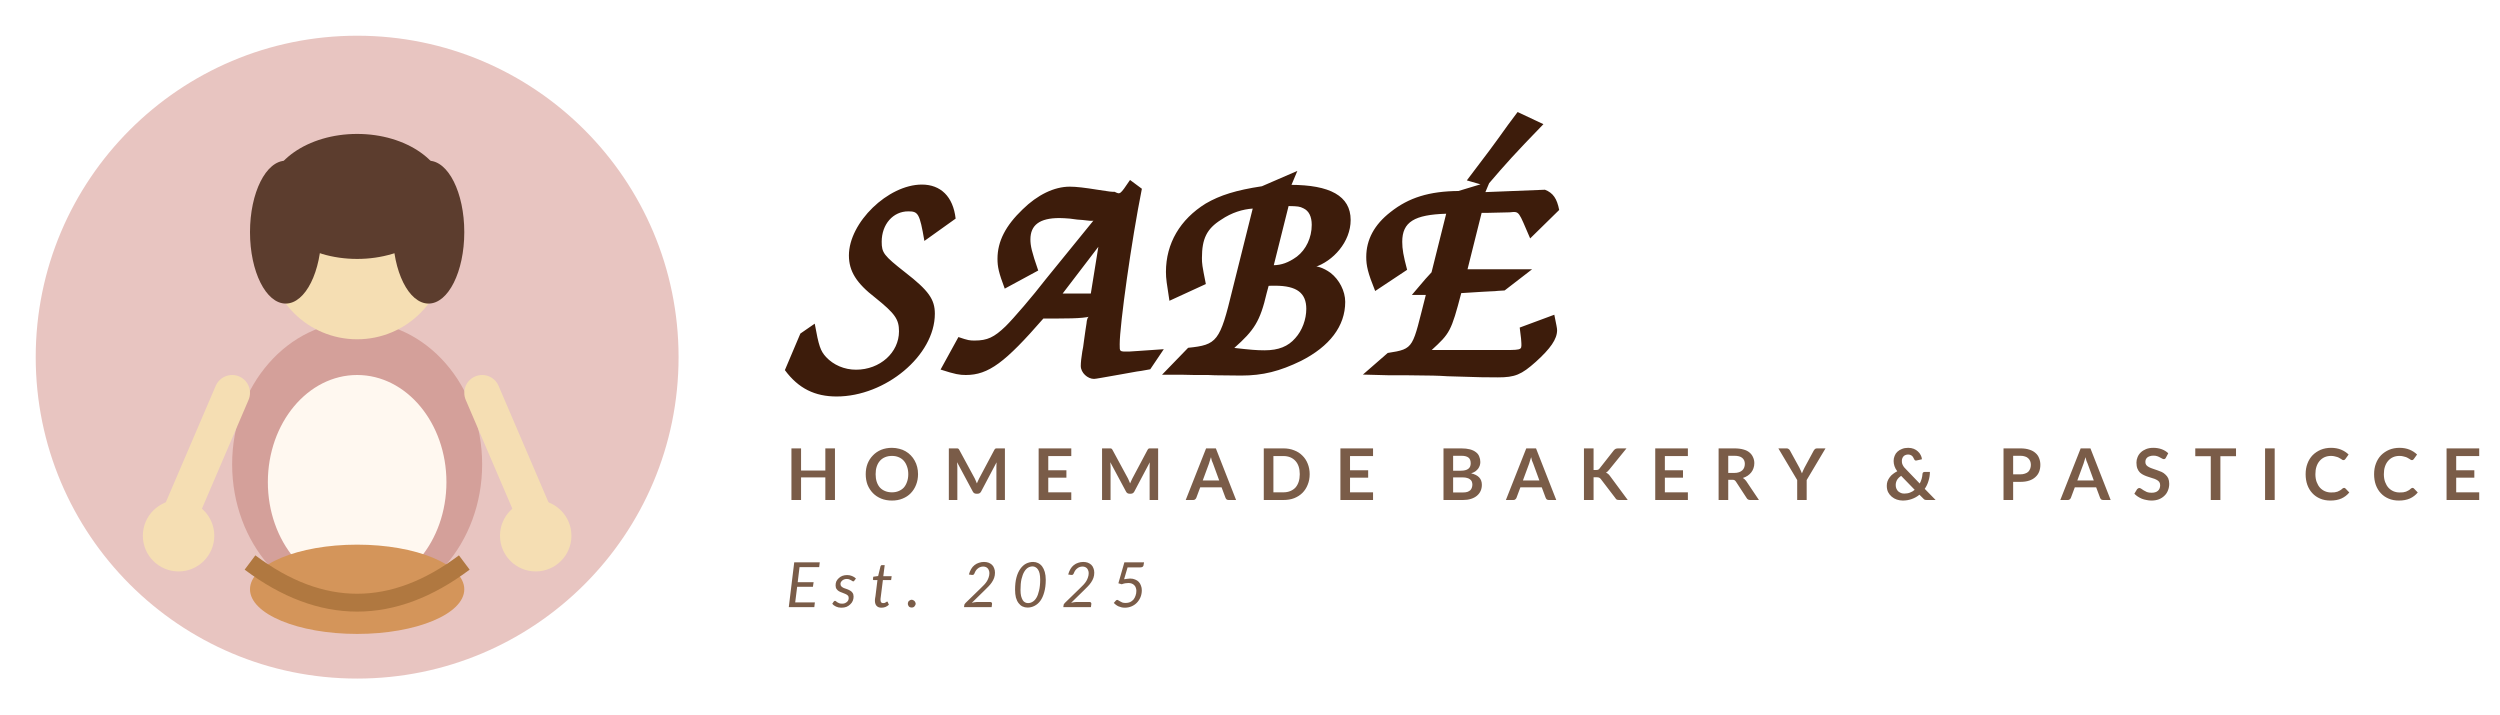
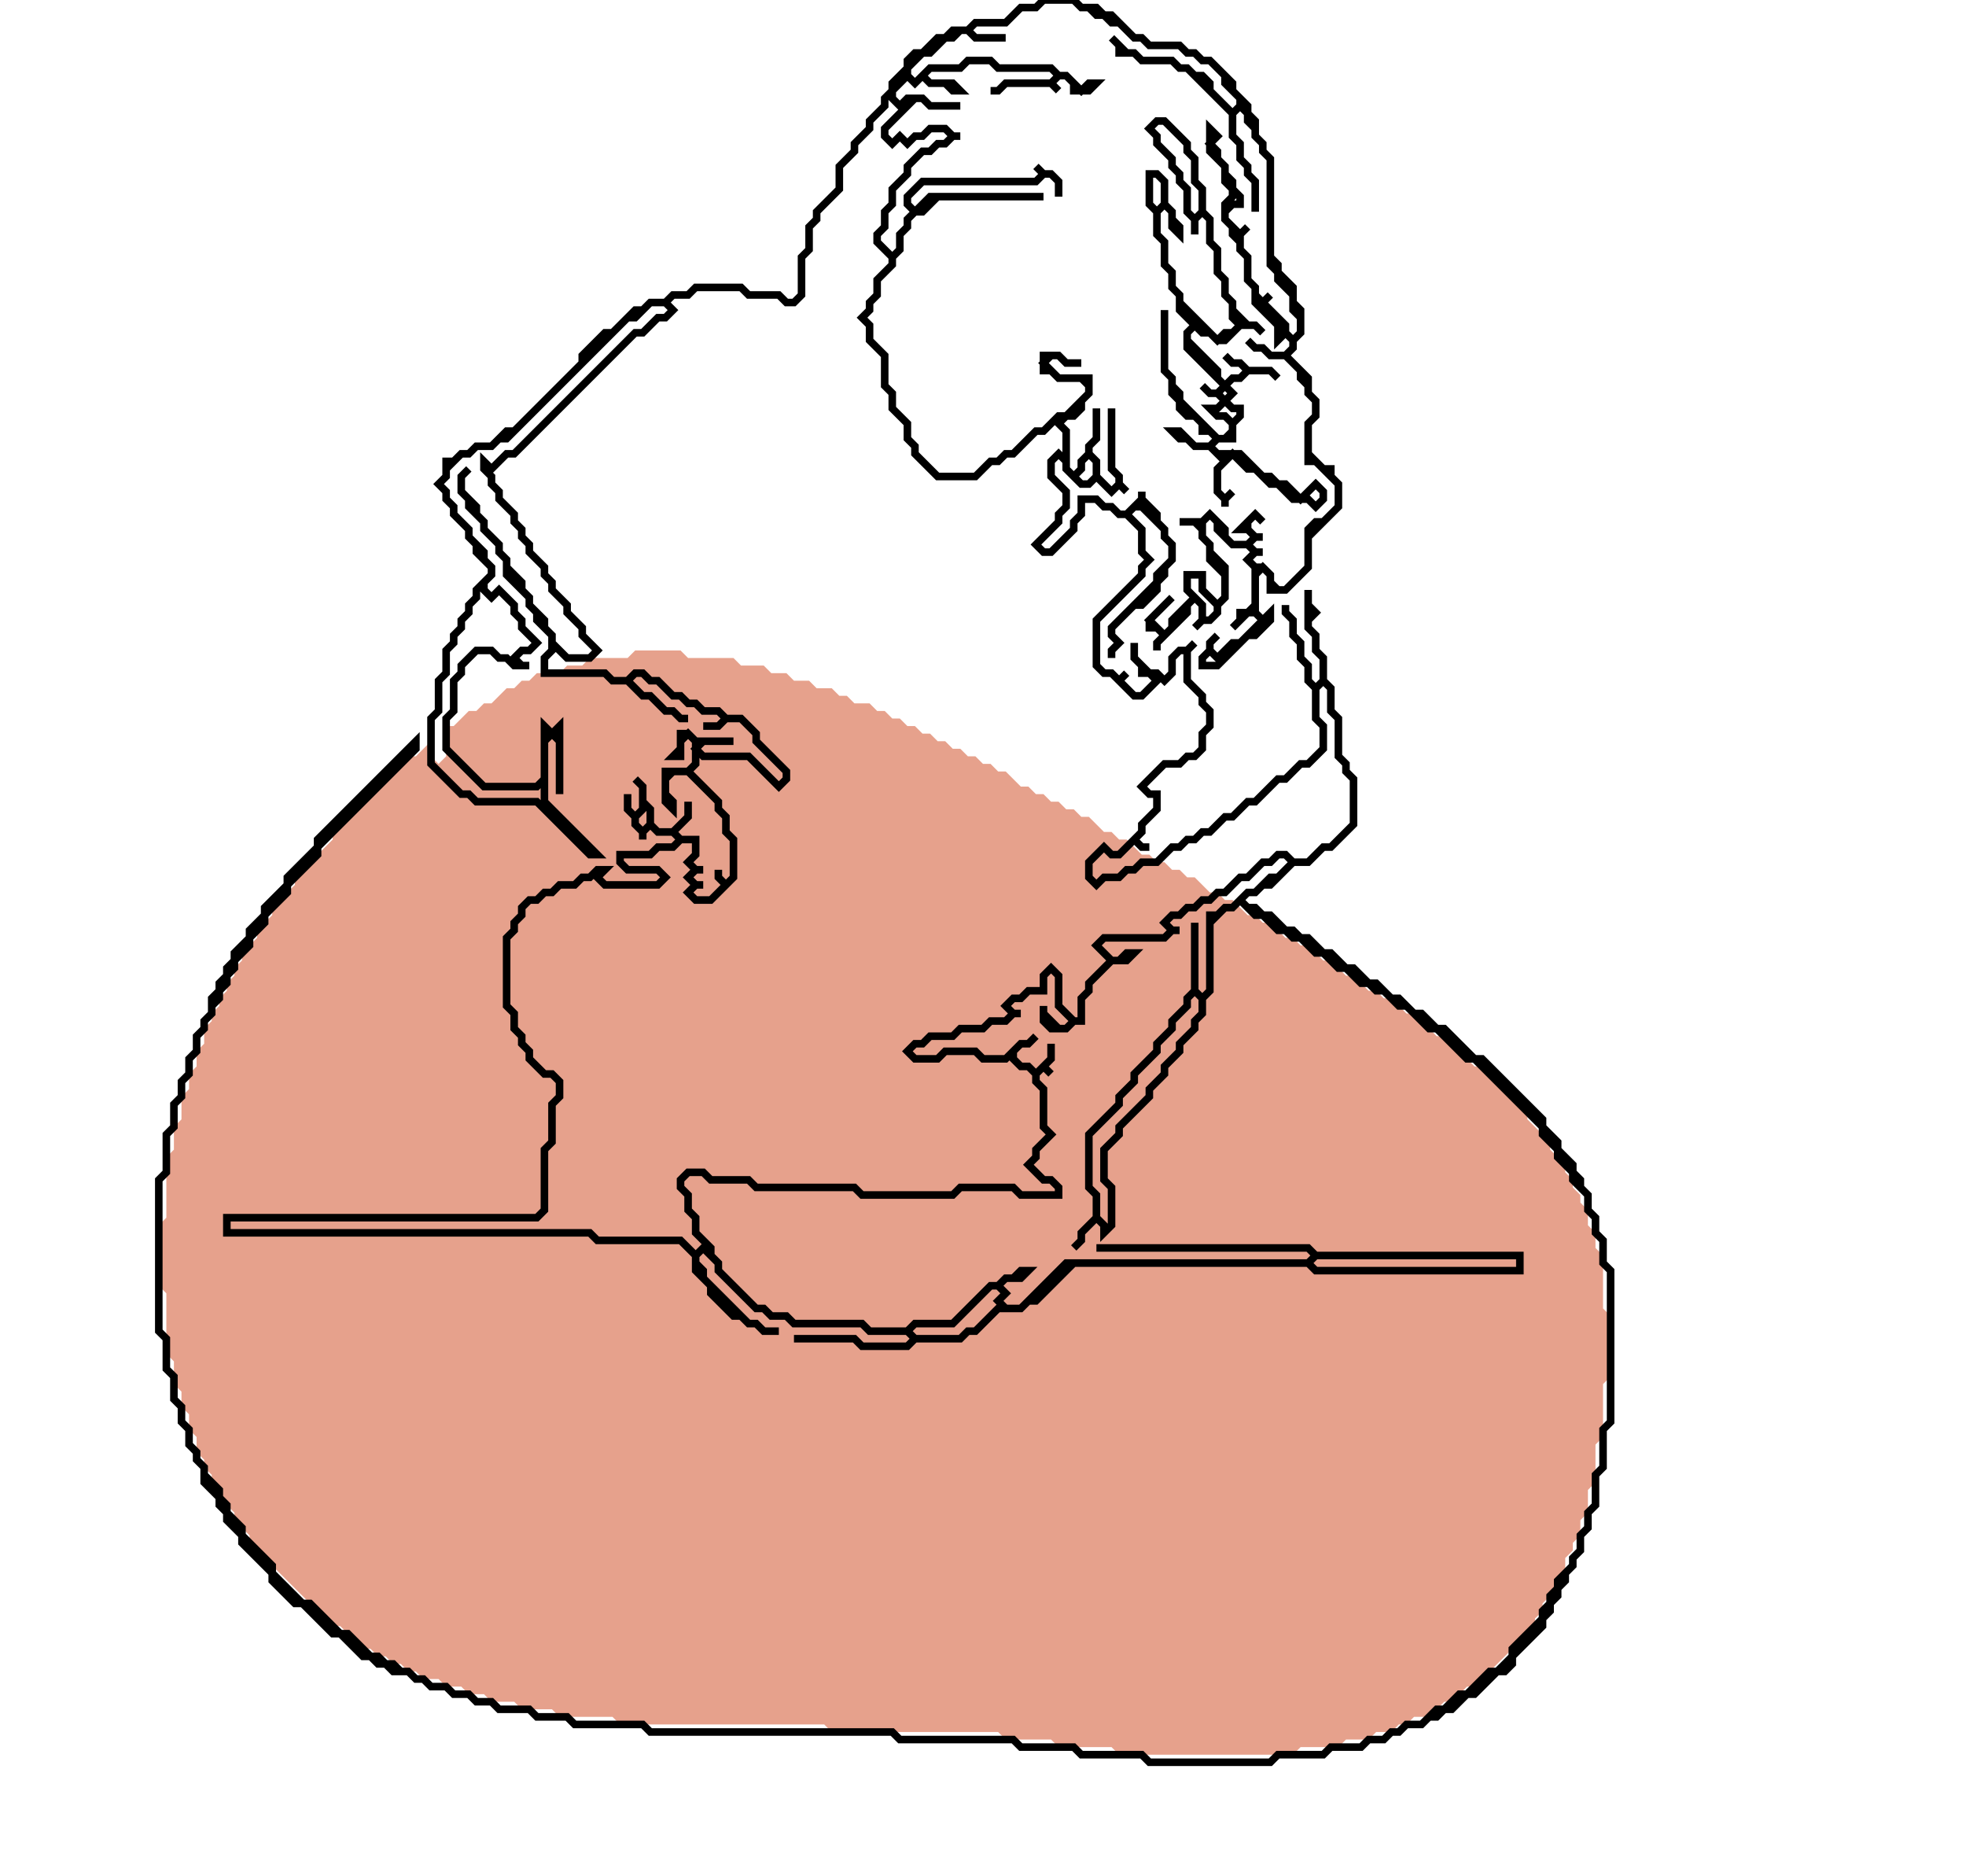
- <svg xmlns="http://www.w3.org/2000/svg" viewBox="0 0 280 80" width="280" height="80">
-   <circle cx="40" cy="40" r="36" fill="#E8C5C1" />
-   <ellipse cx="40" cy="52" rx="14" ry="16" fill="#D4A09A" />
-   <circle cx="40" cy="28" r="10" fill="#F5DEB3" />
-   <ellipse cx="40" cy="22" rx="10" ry="7" fill="#5C3D2E" />
-   <ellipse cx="32" cy="26" rx="4" ry="8" fill="#5C3D2E" />
-   <ellipse cx="48" cy="26" rx="4" ry="8" fill="#5C3D2E" />
-   <ellipse cx="40" cy="54" rx="10" ry="12" fill="#FFF8F0" />
-   <ellipse cx="40" cy="66" rx="12" ry="5" fill="#D4955A" />
-   <path d="M28 63 Q40 72 52 63" stroke="#B07840" stroke-width="2" fill="none" />
-   <line x1="26" y1="44" x2="20" y2="58" stroke="#F5DEB3" stroke-width="4" stroke-linecap="round" />
-   <line x1="54" y1="44" x2="60" y2="58" stroke="#F5DEB3" stroke-width="4" stroke-linecap="round" />
-   <circle cx="20" cy="60" r="4" fill="#F5DEB3" />
-   <circle cx="60" cy="60" r="4" fill="#F5DEB3" />
-   <text x="88" y="42" font-family="Dancing Script, cursive" font-size="34" font-weight="700" fill="#3D1C0B" letter-spacing="2">SABÉ</text>
-   <text x="88" y="56" font-family="Lato, sans-serif" font-size="8" fill="#7A5C48" letter-spacing="2.5" font-weight="700">HOMEMADE BAKERY &amp; PASTICCERIA</text>
-   <text x="88" y="68" font-family="Lato, sans-serif" font-size="7" fill="#7A5C48" letter-spacing="1.5" font-style="italic">Est. 2025</text>
+ <svg xmlns="http://www.w3.org/2000/svg" viewBox="0 0 260 248">
+   <path d="M 84,86 L 83,87 L 78,87 L 77,88 L 75,88 L 74,89 L 71,89 L 70,90 L 69,90 L 68,91 L 67,91 L 65,93 L 64,93 L 63,94 L 62,94 L 60,96 L 59,96 L 59,100 L 58,101 L 57,100 L 57,98 L 55,100 L 54,100 L 44,110 L 44,111 L 39,116 L 39,117 L 36,120 L 36,121 L 34,123 L 34,124 L 32,126 L 32,127 L 31,128 L 31,129 L 30,130 L 30,131 L 29,132 L 29,133 L 28,134 L 28,135 L 27,136 L 27,138 L 26,139 L 26,141 L 25,142 L 25,144 L 24,145 L 24,148 L 23,149 L 23,152 L 22,153 L 22,161 L 21,162 L 21,170 L 22,171 L 22,179 L 23,180 L 23,183 L 24,184 L 24,186 L 25,187 L 25,189 L 26,190 L 26,192 L 27,193 L 27,194 L 28,195 L 28,196 L 29,197 L 29,198 L 31,200 L 31,201 L 33,203 L 33,204 L 44,215 L 45,215 L 48,218 L 49,218 L 50,219 L 51,219 L 52,220 L 53,220 L 54,221 L 55,221 L 56,222 L 58,222 L 59,223 L 61,223 L 62,224 L 64,224 L 65,225 L 68,225 L 69,226 L 73,226 L 74,227 L 81,227 L 82,228 L 109,228 L 110,229 L 132,229 L 133,230 L 139,230 L 140,231 L 147,231 L 148,232 L 171,232 L 172,231 L 177,231 L 178,230 L 181,230 L 182,229 L 184,229 L 185,228 L 186,228 L 187,227 L 189,227 L 191,225 L 192,225 L 194,223 L 195,223 L 203,215 L 203,214 L 204,213 L 204,212 L 206,210 L 206,209 L 207,208 L 207,206 L 208,205 L 208,204 L 209,203 L 209,201 L 210,200 L 210,197 L 211,196 L 211,191 L 212,190 L 212,183 L 213,182 L 213,174 L 212,173 L 212,166 L 211,165 L 211,163 L 210,162 L 210,160 L 209,159 L 209,158 L 208,157 L 208,156 L 207,155 L 207,154 L 205,152 L 205,151 L 202,148 L 202,147 L 196,141 L 195,141 L 191,137 L 190,137 L 187,134 L 186,134 L 184,132 L 183,132 L 182,131 L 181,131 L 179,129 L 178,129 L 176,127 L 175,127 L 173,125 L 172,125 L 171,124 L 170,124 L 168,122 L 167,122 L 166,121 L 165,121 L 163,119 L 162,119 L 161,118 L 160,118 L 158,116 L 157,116 L 156,115 L 155,115 L 154,114 L 153,114 L 152,113 L 151,113 L 149,111 L 148,111 L 147,110 L 146,110 L 144,108 L 143,108 L 142,107 L 141,107 L 140,106 L 139,106 L 138,105 L 137,105 L 136,104 L 135,104 L 133,102 L 132,102 L 131,101 L 130,101 L 129,100 L 128,100 L 127,99 L 126,99 L 125,98 L 124,98 L 123,97 L 122,97 L 121,96 L 120,96 L 119,95 L 118,95 L 117,94 L 116,94 L 115,93 L 113,93 L 112,92 L 111,92 L 110,91 L 108,91 L 107,90 L 105,90 L 104,89 L 102,89 L 101,88 L 98,88 L 97,87 L 91,87 L 90,86 Z" fill="#e6a18c" />
+   <path d="M 153,16 L 152,17 L 153,18 L 153,19 L 155,21 L 155,22 L 156,23 L 156,24 L 157,25 L 157,28 L 158,29 L 158,31 L 158,29 L 159,28 L 160,29 L 160,32 L 161,33 L 161,36 L 162,37 L 162,39 L 163,40 L 163,42 L 164,43 L 163,44 L 162,44 L 161,45 L 156,40 L 156,39 L 155,38 L 155,36 L 154,35 L 154,32 L 153,31 L 153,28 L 154,27 L 155,28 L 155,30 L 156,31 L 156,30 L 155,29 L 155,28 L 154,27 L 154,24 L 153,23 L 152,23 L 152,27 L 153,28 L 153,31 L 154,32 L 154,35 L 155,36 L 155,38 L 156,39 L 156,41 L 158,43 L 157,44 L 157,46 L 162,51 L 161,52 L 160,52 L 159,51 L 160,52 L 161,52 L 162,53 L 161,54 L 160,54 L 161,55 L 162,55 L 163,56 L 163,57 L 162,58 L 161,58 L 156,53 L 156,52 L 155,51 L 155,50 L 154,49 L 154,41 L 154,49 L 155,50 L 155,52 L 156,53 L 156,54 L 157,55 L 158,55 L 159,56 L 159,57 L 160,57 L 161,58 L 160,59 L 158,59 L 156,57 L 155,57 L 156,58 L 157,58 L 158,59 L 160,59 L 162,61 L 161,62 L 161,65 L 162,66 L 162,67 L 162,66 L 163,65 L 162,66 L 161,65 L 161,62 L 163,60 L 165,62 L 166,62 L 168,64 L 169,64 L 171,66 L 173,66 L 174,67 L 175,66 L 175,65 L 174,64 L 172,66 L 170,64 L 169,64 L 168,63 L 167,63 L 164,60 L 161,60 L 160,59 L 161,58 L 163,58 L 163,56 L 164,55 L 164,54 L 163,54 L 162,53 L 163,52 L 162,51 L 163,50 L 164,50 L 165,49 L 168,49 L 169,50 L 168,49 L 165,49 L 164,48 L 163,48 L 162,47 L 163,48 L 164,48 L 165,49 L 164,50 L 163,50 L 162,51 L 161,50 L 161,49 L 157,45 L 157,44 L 158,43 L 159,44 L 160,44 L 161,45 L 162,45 L 164,43 L 166,43 L 167,44 L 166,43 L 165,43 L 163,41 L 163,40 L 162,39 L 162,37 L 161,36 L 161,33 L 160,32 L 160,29 L 159,28 L 159,25 L 158,24 L 158,21 L 157,20 L 157,19 L 154,16 Z" fill="none" stroke="black" stroke-width="1" />
+   <path d="M 138,0 L 137,1 L 135,1 L 133,3 L 129,3 L 128,4 L 126,4 L 125,5 L 124,5 L 122,7 L 121,7 L 120,8 L 120,9 L 118,11 L 118,12 L 117,13 L 117,14 L 115,16 L 115,17 L 113,19 L 113,20 L 111,22 L 111,25 L 108,28 L 108,29 L 107,30 L 107,33 L 106,34 L 106,39 L 105,40 L 104,40 L 103,39 L 99,39 L 98,38 L 92,38 L 91,39 L 89,39 L 88,40 L 86,40 L 85,41 L 84,41 L 81,44 L 80,44 L 77,47 L 77,48 L 68,57 L 67,57 L 65,59 L 63,59 L 62,60 L 61,60 L 60,61 L 59,61 L 59,63 L 58,64 L 59,65 L 59,66 L 60,67 L 60,68 L 62,70 L 62,71 L 63,72 L 63,73 L 65,75 L 65,76 L 63,78 L 63,79 L 62,80 L 62,81 L 61,82 L 61,83 L 60,84 L 60,85 L 59,86 L 59,89 L 58,90 L 58,94 L 57,95 L 57,101 L 61,105 L 62,105 L 63,106 L 71,106 L 78,113 L 79,113 L 72,106 L 72,98 L 73,97 L 74,98 L 74,105 L 74,96 L 73,97 L 72,96 L 72,103 L 71,104 L 64,104 L 59,99 L 59,95 L 60,94 L 60,90 L 61,89 L 61,88 L 63,86 L 65,86 L 66,87 L 67,87 L 68,88 L 70,88 L 69,88 L 68,87 L 69,86 L 70,86 L 71,85 L 69,83 L 69,82 L 68,81 L 68,80 L 66,78 L 65,79 L 64,78 L 64,77 L 65,76 L 65,75 L 64,74 L 64,73 L 62,71 L 62,70 L 60,68 L 60,67 L 59,66 L 59,65 L 58,64 L 59,63 L 59,62 L 61,60 L 62,60 L 63,59 L 65,59 L 66,58 L 67,58 L 83,42 L 84,42 L 86,40 L 88,40 L 89,41 L 88,42 L 87,42 L 85,44 L 84,44 L 68,60 L 67,60 L 65,62 L 64,61 L 64,62 L 65,63 L 65,64 L 66,65 L 66,66 L 68,68 L 68,69 L 69,70 L 69,71 L 70,72 L 70,73 L 72,75 L 72,76 L 73,77 L 73,78 L 75,80 L 75,81 L 77,83 L 77,84 L 79,86 L 78,87 L 75,87 L 73,85 L 73,84 L 72,83 L 72,82 L 70,80 L 70,79 L 69,78 L 69,77 L 67,75 L 67,74 L 66,73 L 66,72 L 64,70 L 64,69 L 63,68 L 63,67 L 61,65 L 61,63 L 62,62 L 61,63 L 61,65 L 62,66 L 62,67 L 64,69 L 64,70 L 66,72 L 66,73 L 67,74 L 67,76 L 70,79 L 70,80 L 71,81 L 71,82 L 73,84 L 73,86 L 72,87 L 72,89 L 80,89 L 81,90 L 83,90 L 85,92 L 86,92 L 88,94 L 89,94 L 90,95 L 91,95 L 90,95 L 89,94 L 88,94 L 86,92 L 85,92 L 83,90 L 84,89 L 85,89 L 86,90 L 87,90 L 89,92 L 90,92 L 91,93 L 92,93 L 93,94 L 95,94 L 96,95 L 95,96 L 93,96 L 95,96 L 96,95 L 98,95 L 100,97 L 100,98 L 104,102 L 104,103 L 103,104 L 99,100 L 93,100 L 92,99 L 93,98 L 97,98 L 92,98 L 91,97 L 90,97 L 90,99 L 89,100 L 90,100 L 90,98 L 91,97 L 92,98 L 92,101 L 91,102 L 88,102 L 88,106 L 89,107 L 89,106 L 88,105 L 88,103 L 89,102 L 91,102 L 95,106 L 95,107 L 96,108 L 96,110 L 97,111 L 97,116 L 96,117 L 95,116 L 95,115 L 95,116 L 96,117 L 94,119 L 92,119 L 91,118 L 92,117 L 93,117 L 92,117 L 91,116 L 92,115 L 93,115 L 92,115 L 91,114 L 92,113 L 92,111 L 90,111 L 89,110 L 91,108 L 91,106 L 91,108 L 89,110 L 87,110 L 86,109 L 86,107 L 85,106 L 85,104 L 84,103 L 85,104 L 85,107 L 84,108 L 83,107 L 83,105 L 83,107 L 84,108 L 84,109 L 85,110 L 85,111 L 85,110 L 86,109 L 87,110 L 89,110 L 90,111 L 89,112 L 87,112 L 86,113 L 82,113 L 82,114 L 83,115 L 87,115 L 88,116 L 87,117 L 80,117 L 79,116 L 80,115 L 79,115 L 78,116 L 77,116 L 76,117 L 74,117 L 73,118 L 72,118 L 71,119 L 70,119 L 69,120 L 69,121 L 68,122 L 68,123 L 67,124 L 67,133 L 68,134 L 68,136 L 69,137 L 69,138 L 70,139 L 70,140 L 72,142 L 73,142 L 74,143 L 74,145 L 73,146 L 73,151 L 72,152 L 72,160 L 71,161 L 30,161 L 30,163 L 78,163 L 79,164 L 90,164 L 92,166 L 92,168 L 94,170 L 94,171 L 97,174 L 98,174 L 99,175 L 100,175 L 101,176 L 103,176 L 101,176 L 100,175 L 99,175 L 93,169 L 93,168 L 92,167 L 92,166 L 93,165 L 95,167 L 95,168 L 100,173 L 101,173 L 102,174 L 104,174 L 105,175 L 114,175 L 115,176 L 120,176 L 121,177 L 120,178 L 114,178 L 113,177 L 105,177 L 113,177 L 114,178 L 120,178 L 121,177 L 127,177 L 128,176 L 129,176 L 132,173 L 135,173 L 136,172 L 137,172 L 142,167 L 173,167 L 174,168 L 201,168 L 201,166 L 174,166 L 173,165 L 145,165 L 173,165 L 174,166 L 173,167 L 141,167 L 135,173 L 133,173 L 132,172 L 133,171 L 132,170 L 133,169 L 135,169 L 136,168 L 135,168 L 134,169 L 133,169 L 132,170 L 131,170 L 126,175 L 121,175 L 120,176 L 115,176 L 114,175 L 105,175 L 104,174 L 102,174 L 101,173 L 100,173 L 95,168 L 95,167 L 94,166 L 94,165 L 92,163 L 92,161 L 91,160 L 91,158 L 90,157 L 90,156 L 91,155 L 93,155 L 94,156 L 99,156 L 100,157 L 113,157 L 114,158 L 126,158 L 127,157 L 134,157 L 135,158 L 140,158 L 140,157 L 139,156 L 138,156 L 136,154 L 137,153 L 137,152 L 139,150 L 138,149 L 138,144 L 137,143 L 137,142 L 138,141 L 139,142 L 138,141 L 139,140 L 139,138 L 139,140 L 137,142 L 136,141 L 135,141 L 134,140 L 134,139 L 135,138 L 136,138 L 137,137 L 136,138 L 135,138 L 133,140 L 130,140 L 129,139 L 125,139 L 124,140 L 121,140 L 120,139 L 121,138 L 122,138 L 123,137 L 126,137 L 127,136 L 130,136 L 131,135 L 133,135 L 134,134 L 135,134 L 134,134 L 133,133 L 134,132 L 135,132 L 136,131 L 138,131 L 138,129 L 139,128 L 140,129 L 140,133 L 142,135 L 141,136 L 140,136 L 138,134 L 138,133 L 138,135 L 139,136 L 141,136 L 142,135 L 143,135 L 143,132 L 144,131 L 144,130 L 147,127 L 149,127 L 150,126 L 149,126 L 148,127 L 147,127 L 145,125 L 146,124 L 154,124 L 155,123 L 156,123 L 155,123 L 154,122 L 155,121 L 156,121 L 157,120 L 158,120 L 159,119 L 160,119 L 161,118 L 162,118 L 164,116 L 165,116 L 167,114 L 168,114 L 169,113 L 170,113 L 171,114 L 169,116 L 168,116 L 166,118 L 165,118 L 163,120 L 162,120 L 161,121 L 160,121 L 160,131 L 159,132 L 158,131 L 158,122 L 158,131 L 157,132 L 157,133 L 155,135 L 155,136 L 153,138 L 153,139 L 150,142 L 150,143 L 148,145 L 148,146 L 144,150 L 144,157 L 145,158 L 145,161 L 143,163 L 143,164 L 142,165 L 143,164 L 143,163 L 145,161 L 146,162 L 146,163 L 147,162 L 147,157 L 146,156 L 146,152 L 148,150 L 148,149 L 152,145 L 152,144 L 154,142 L 154,141 L 156,139 L 156,138 L 158,136 L 158,135 L 159,134 L 159,132 L 160,131 L 160,122 L 162,120 L 163,120 L 164,119 L 166,121 L 167,121 L 169,123 L 170,123 L 171,124 L 172,124 L 174,126 L 175,126 L 177,128 L 178,128 L 180,130 L 181,130 L 182,131 L 183,131 L 185,133 L 186,133 L 189,136 L 190,136 L 194,140 L 195,140 L 204,149 L 204,150 L 206,152 L 206,153 L 208,155 L 208,156 L 210,158 L 210,160 L 211,161 L 211,163 L 212,164 L 212,167 L 213,168 L 213,188 L 212,189 L 212,194 L 211,195 L 211,199 L 210,200 L 210,202 L 209,203 L 209,205 L 208,206 L 208,207 L 206,209 L 206,210 L 205,211 L 205,212 L 204,213 L 204,214 L 200,218 L 200,219 L 198,221 L 197,221 L 194,224 L 193,224 L 191,226 L 190,226 L 188,228 L 186,228 L 185,229 L 184,229 L 183,230 L 181,230 L 180,231 L 176,231 L 175,232 L 169,232 L 168,233 L 152,233 L 151,232 L 143,232 L 142,231 L 135,231 L 134,230 L 119,230 L 118,229 L 86,229 L 85,228 L 76,228 L 75,227 L 71,227 L 70,226 L 66,226 L 65,225 L 63,225 L 62,224 L 60,224 L 59,223 L 57,223 L 56,222 L 55,222 L 54,221 L 53,221 L 52,220 L 51,220 L 50,219 L 49,219 L 46,216 L 45,216 L 41,212 L 40,212 L 36,208 L 36,207 L 32,203 L 32,202 L 30,200 L 30,199 L 29,198 L 29,197 L 27,195 L 27,194 L 26,193 L 26,192 L 25,191 L 25,189 L 24,188 L 24,186 L 23,185 L 23,182 L 22,181 L 22,177 L 21,176 L 21,156 L 22,155 L 22,150 L 23,149 L 23,146 L 24,145 L 24,143 L 25,142 L 25,140 L 26,139 L 26,137 L 27,136 L 27,135 L 28,134 L 28,133 L 29,132 L 29,131 L 30,130 L 30,129 L 31,128 L 31,127 L 33,125 L 33,124 L 35,122 L 35,121 L 38,118 L 38,117 L 42,113 L 42,112 L 55,99 L 55,98 L 42,111 L 42,112 L 38,116 L 38,117 L 35,120 L 35,121 L 33,123 L 33,124 L 31,126 L 31,127 L 30,128 L 30,129 L 29,130 L 29,131 L 28,132 L 28,134 L 27,135 L 27,136 L 26,137 L 26,139 L 25,140 L 25,142 L 24,143 L 24,145 L 23,146 L 23,149 L 22,150 L 22,155 L 21,156 L 21,176 L 22,177 L 22,181 L 23,182 L 23,185 L 24,186 L 24,188 L 25,189 L 25,191 L 26,192 L 26,193 L 27,194 L 27,196 L 29,198 L 29,199 L 30,200 L 30,201 L 32,203 L 32,204 L 36,208 L 36,209 L 39,212 L 40,212 L 44,216 L 45,216 L 48,219 L 49,219 L 50,220 L 51,220 L 52,221 L 54,221 L 55,222 L 56,222 L 57,223 L 59,223 L 60,224 L 62,224 L 63,225 L 65,225 L 66,226 L 70,226 L 71,227 L 75,227 L 76,228 L 85,228 L 86,229 L 118,229 L 119,230 L 134,230 L 135,231 L 142,231 L 143,232 L 151,232 L 152,233 L 168,233 L 169,232 L 175,232 L 176,231 L 180,231 L 181,230 L 183,230 L 184,229 L 185,229 L 186,228 L 188,228 L 189,227 L 190,227 L 191,226 L 192,226 L 194,224 L 195,224 L 198,221 L 199,221 L 200,220 L 200,219 L 204,215 L 204,214 L 205,213 L 205,212 L 206,211 L 206,210 L 207,209 L 207,208 L 208,207 L 208,206 L 209,205 L 209,203 L 210,202 L 210,200 L 211,199 L 211,195 L 212,194 L 212,189 L 213,188 L 213,168 L 212,167 L 212,164 L 211,163 L 211,161 L 210,160 L 210,158 L 209,157 L 209,156 L 208,155 L 208,154 L 206,152 L 206,151 L 204,149 L 204,148 L 196,140 L 195,140 L 191,136 L 190,136 L 188,134 L 187,134 L 185,132 L 184,132 L 182,130 L 181,130 L 179,128 L 178,128 L 176,126 L 175,126 L 173,124 L 172,124 L 171,123 L 170,123 L 168,121 L 167,121 L 166,120 L 165,120 L 164,119 L 165,118 L 166,118 L 167,117 L 168,117 L 171,114 L 173,114 L 175,112 L 176,112 L 179,109 L 179,103 L 178,102 L 178,101 L 177,100 L 177,95 L 176,94 L 176,91 L 175,90 L 175,87 L 174,86 L 174,84 L 173,83 L 173,82 L 174,81 L 173,80 L 173,78 L 173,83 L 174,84 L 174,86 L 175,87 L 175,90 L 174,91 L 173,90 L 173,88 L 172,87 L 172,85 L 171,84 L 171,82 L 170,81 L 170,80 L 170,81 L 171,82 L 171,84 L 172,85 L 172,87 L 173,88 L 173,90 L 174,91 L 174,95 L 175,96 L 175,99 L 173,101 L 172,101 L 170,103 L 169,103 L 166,106 L 165,106 L 163,108 L 162,108 L 160,110 L 159,110 L 158,111 L 157,111 L 156,112 L 155,112 L 153,114 L 151,114 L 150,115 L 149,115 L 148,116 L 146,116 L 145,117 L 144,116 L 144,114 L 146,112 L 147,113 L 148,113 L 150,111 L 151,112 L 152,112 L 151,112 L 150,111 L 151,110 L 151,109 L 153,107 L 153,105 L 152,105 L 151,104 L 154,101 L 156,101 L 157,100 L 158,100 L 159,99 L 159,97 L 160,96 L 160,94 L 159,93 L 159,92 L 157,90 L 157,86 L 158,85 L 157,86 L 156,86 L 155,87 L 155,89 L 154,90 L 153,89 L 152,89 L 150,87 L 150,85 L 150,87 L 151,88 L 151,89 L 152,89 L 153,90 L 151,92 L 150,92 L 148,90 L 149,89 L 148,90 L 147,89 L 146,89 L 145,88 L 145,82 L 151,76 L 151,75 L 152,74 L 151,73 L 151,70 L 149,68 L 150,67 L 151,67 L 154,70 L 154,71 L 155,72 L 155,74 L 153,76 L 153,77 L 147,83 L 147,84 L 148,85 L 147,86 L 147,87 L 147,86 L 148,85 L 147,84 L 147,83 L 150,80 L 151,80 L 153,78 L 153,77 L 154,76 L 154,75 L 155,74 L 155,72 L 154,71 L 154,70 L 153,69 L 153,68 L 151,66 L 151,65 L 151,66 L 149,68 L 148,68 L 147,67 L 146,67 L 145,66 L 143,66 L 143,68 L 142,69 L 142,70 L 139,73 L 138,73 L 137,72 L 140,69 L 140,68 L 141,67 L 141,65 L 139,63 L 139,61 L 140,60 L 141,61 L 141,62 L 143,64 L 144,64 L 145,63 L 147,65 L 148,64 L 149,65 L 148,64 L 148,63 L 147,62 L 147,54 L 147,62 L 148,63 L 148,64 L 147,65 L 145,63 L 145,61 L 144,60 L 144,59 L 145,58 L 145,54 L 145,58 L 144,59 L 144,60 L 143,61 L 143,62 L 142,63 L 141,62 L 141,57 L 140,56 L 141,55 L 142,55 L 143,54 L 143,53 L 144,52 L 144,50 L 140,50 L 138,48 L 139,47 L 140,47 L 141,48 L 143,48 L 141,48 L 140,47 L 138,47 L 138,49 L 139,49 L 140,50 L 143,50 L 144,51 L 144,52 L 141,55 L 140,55 L 138,57 L 137,57 L 134,60 L 133,60 L 132,61 L 131,61 L 129,63 L 124,63 L 121,60 L 121,59 L 120,58 L 120,56 L 118,54 L 118,52 L 117,51 L 117,47 L 115,45 L 115,43 L 114,42 L 115,41 L 115,40 L 116,39 L 116,37 L 118,35 L 118,34 L 119,33 L 119,31 L 120,30 L 120,29 L 121,28 L 122,28 L 124,26 L 138,26 L 123,26 L 121,28 L 120,27 L 120,26 L 122,24 L 137,24 L 138,23 L 139,23 L 140,24 L 140,26 L 140,24 L 139,23 L 138,23 L 137,22 L 138,23 L 137,24 L 122,24 L 120,26 L 120,27 L 121,28 L 120,29 L 120,30 L 119,31 L 119,33 L 118,34 L 116,32 L 116,31 L 117,30 L 117,28 L 118,27 L 118,25 L 120,23 L 120,22 L 122,20 L 123,20 L 124,19 L 125,19 L 126,18 L 127,18 L 126,18 L 125,17 L 123,17 L 122,18 L 121,18 L 120,19 L 119,18 L 118,19 L 117,18 L 117,17 L 121,13 L 122,13 L 123,14 L 127,14 L 123,14 L 122,13 L 120,13 L 119,14 L 118,13 L 118,12 L 120,10 L 121,11 L 122,10 L 123,11 L 125,11 L 126,12 L 127,12 L 126,11 L 123,11 L 122,10 L 123,9 L 127,9 L 128,8 L 131,8 L 132,9 L 139,9 L 140,10 L 139,11 L 133,11 L 132,12 L 131,12 L 132,12 L 133,11 L 139,11 L 140,12 L 139,11 L 140,10 L 141,10 L 142,11 L 142,12 L 144,12 L 145,11 L 144,11 L 143,12 L 141,10 L 140,10 L 139,9 L 132,9 L 131,8 L 128,8 L 127,9 L 123,9 L 121,11 L 120,10 L 120,9 L 122,7 L 123,7 L 125,5 L 126,5 L 127,4 L 128,4 L 129,5 L 133,5 L 129,5 L 128,4 L 129,3 L 133,3 L 135,1 L 137,1 L 138,0 L 142,0 L 143,1 L 144,1 L 145,2 L 146,2 L 147,3 L 148,3 L 150,5 L 151,5 L 152,6 L 156,6 L 157,7 L 158,7 L 159,8 L 160,8 L 162,10 L 162,11 L 164,13 L 164,14 L 163,15 L 160,12 L 160,11 L 159,10 L 158,10 L 157,9 L 156,9 L 155,8 L 151,8 L 150,7 L 149,7 L 147,5 L 148,6 L 148,7 L 150,7 L 151,8 L 155,8 L 156,9 L 157,9 L 163,15 L 163,18 L 164,19 L 164,21 L 165,22 L 165,23 L 166,24 L 166,28 L 166,24 L 165,23 L 165,22 L 164,21 L 164,19 L 163,18 L 163,15 L 164,14 L 165,15 L 165,16 L 166,17 L 166,18 L 167,19 L 167,20 L 168,21 L 168,35 L 169,36 L 169,37 L 171,39 L 171,41 L 172,42 L 172,44 L 171,45 L 170,44 L 170,43 L 167,40 L 168,39 L 167,40 L 166,39 L 166,38 L 165,37 L 165,34 L 164,33 L 164,31 L 165,30 L 164,31 L 162,29 L 162,28 L 163,27 L 164,27 L 164,26 L 163,25 L 163,24 L 162,23 L 162,22 L 161,21 L 161,20 L 160,19 L 161,18 L 160,17 L 160,20 L 162,22 L 162,24 L 163,25 L 163,26 L 162,27 L 162,29 L 163,30 L 163,31 L 164,32 L 164,33 L 165,34 L 165,37 L 166,38 L 166,40 L 169,43 L 169,45 L 170,44 L 171,45 L 171,46 L 170,47 L 168,47 L 167,46 L 166,46 L 165,45 L 166,46 L 167,46 L 168,47 L 170,47 L 172,49 L 172,50 L 173,51 L 173,52 L 174,53 L 174,55 L 173,56 L 173,61 L 174,61 L 177,64 L 177,67 L 175,69 L 174,69 L 173,70 L 173,75 L 170,78 L 169,78 L 168,77 L 168,76 L 167,75 L 166,75 L 165,74 L 166,73 L 167,73 L 166,73 L 165,72 L 166,71 L 167,71 L 166,71 L 165,70 L 165,69 L 166,68 L 167,69 L 166,68 L 164,70 L 165,70 L 166,71 L 165,72 L 163,72 L 162,71 L 162,70 L 160,68 L 159,69 L 156,69 L 158,69 L 159,70 L 159,71 L 160,72 L 160,74 L 162,76 L 162,79 L 161,80 L 159,78 L 159,76 L 157,76 L 157,78 L 158,79 L 155,82 L 155,83 L 154,84 L 152,82 L 155,79 L 152,82 L 152,83 L 153,83 L 154,84 L 153,85 L 153,86 L 153,85 L 157,81 L 157,80 L 158,79 L 159,80 L 159,82 L 158,83 L 159,82 L 160,82 L 161,81 L 161,80 L 162,79 L 162,75 L 160,73 L 160,72 L 159,71 L 159,69 L 160,68 L 161,69 L 161,70 L 163,72 L 165,72 L 166,73 L 165,74 L 166,75 L 166,80 L 165,81 L 164,81 L 164,82 L 163,83 L 165,81 L 166,81 L 167,82 L 164,85 L 163,85 L 161,87 L 160,86 L 160,85 L 161,84 L 160,85 L 160,86 L 159,87 L 159,88 L 161,88 L 165,84 L 166,84 L 168,82 L 168,81 L 167,82 L 166,81 L 166,76 L 167,75 L 168,76 L 168,78 L 170,78 L 173,75 L 173,71 L 177,67 L 177,64 L 176,63 L 176,62 L 175,62 L 173,60 L 173,56 L 174,55 L 174,53 L 173,52 L 173,50 L 170,47 L 171,46 L 171,45 L 172,44 L 172,41 L 171,40 L 171,38 L 169,36 L 169,35 L 168,34 L 168,21 L 167,20 L 167,19 L 166,18 L 166,16 L 165,15 L 165,14 L 163,12 L 163,11 L 160,8 L 159,8 L 158,7 L 157,7 L 156,6 L 152,6 L 151,5 L 150,5 L 147,2 L 146,2 L 145,1 L 143,1 L 142,0 Z" fill="none" stroke="black" stroke-width="1" />
</svg>
